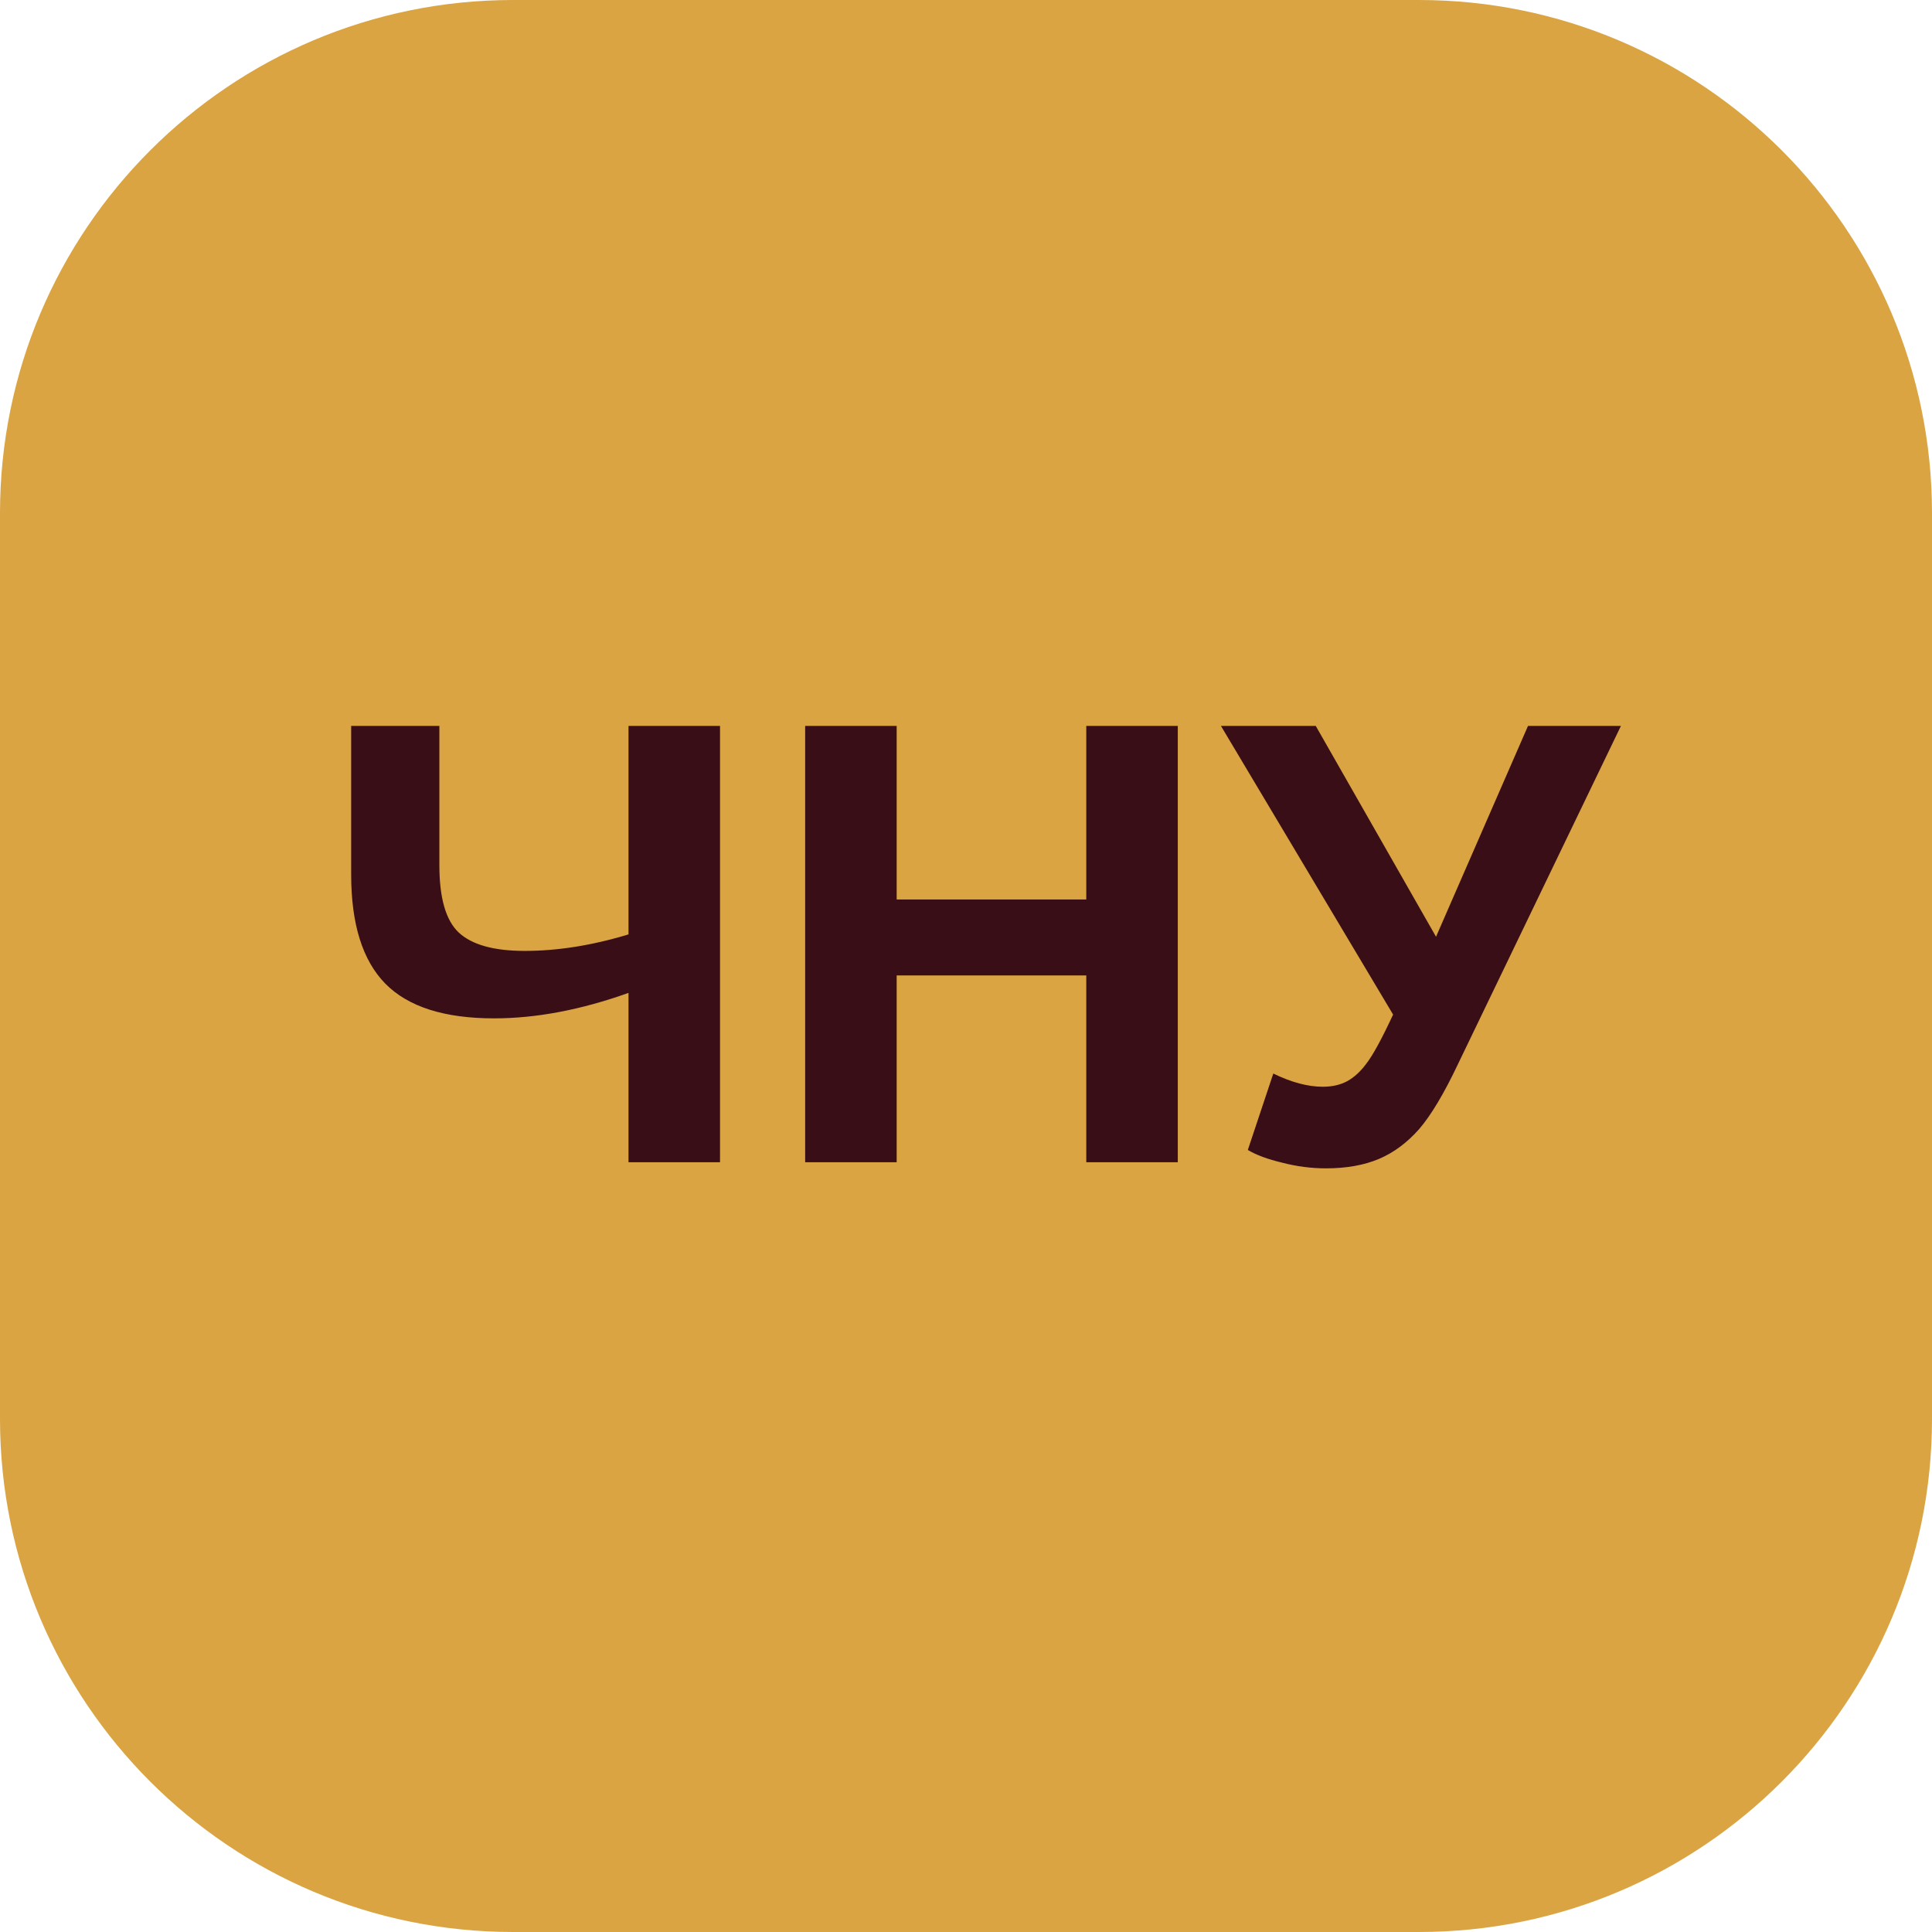
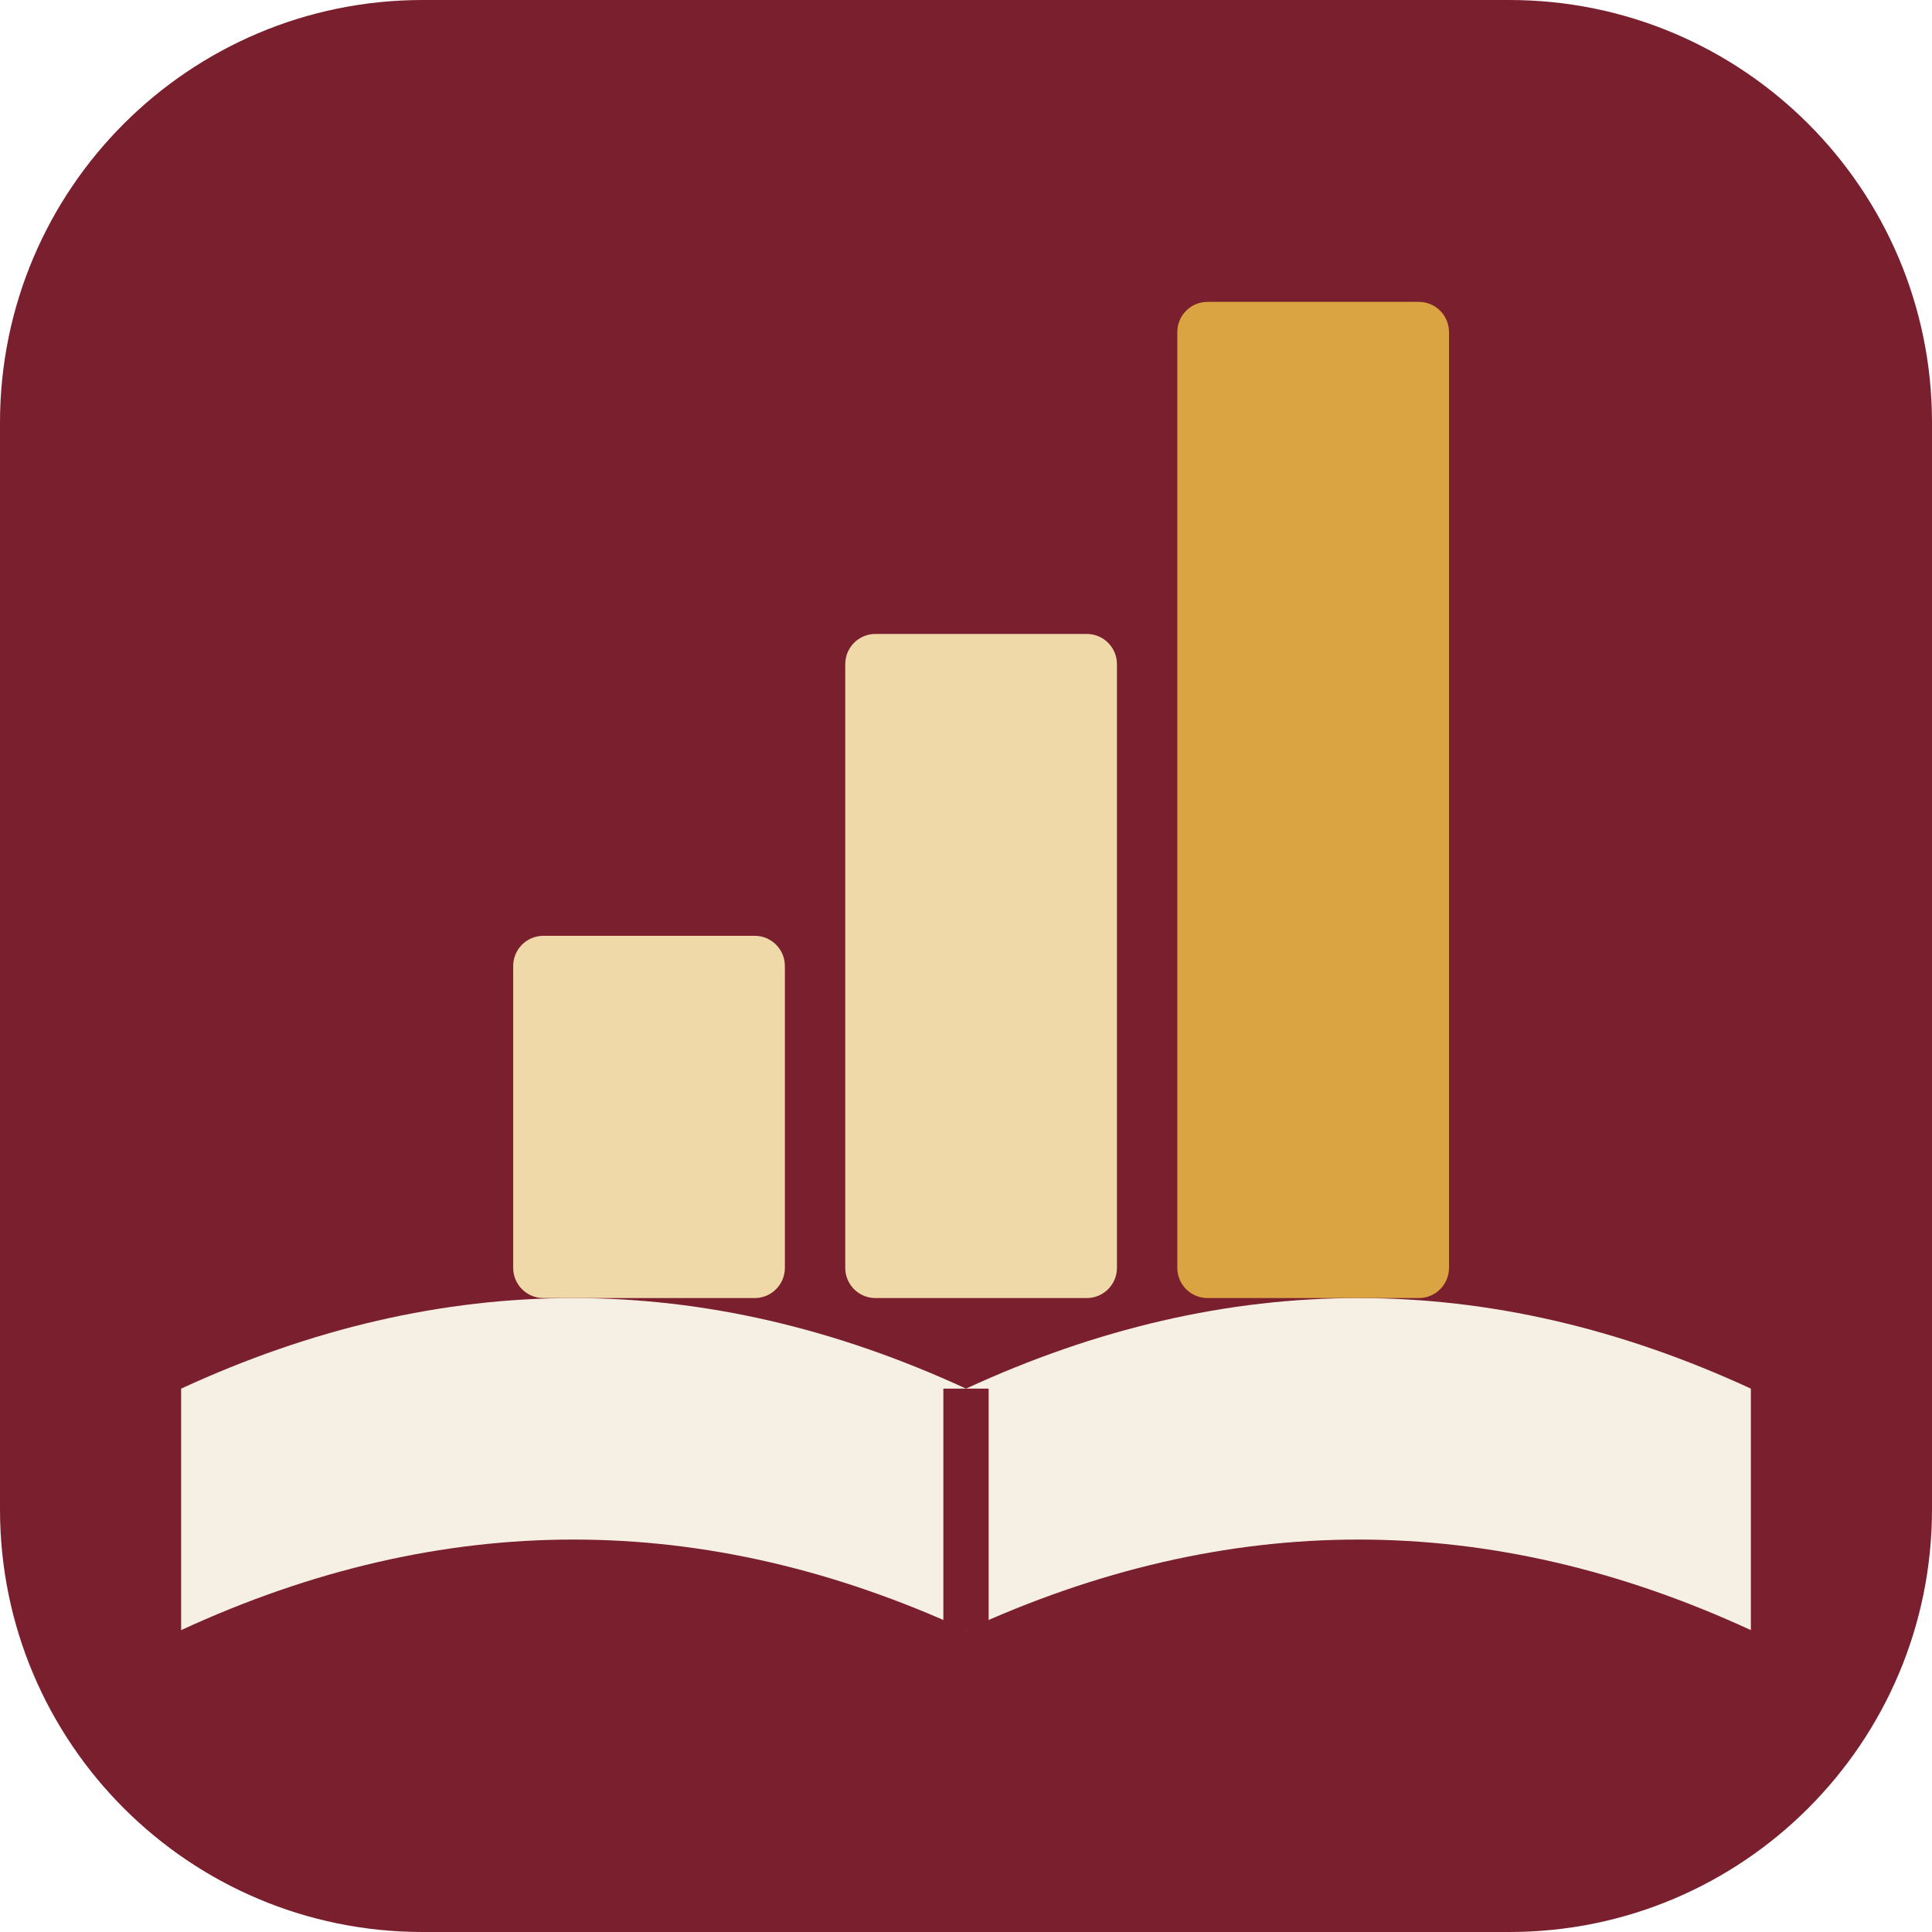
- <svg xmlns="http://www.w3.org/2000/svg" viewBox="0 0 64 64" role="img" aria-label="ЧНУ">
-   <rect width="64" height="64" rx="17" fill="#d9a441" />
-   <text x="32" y="38.5" text-anchor="middle" font-family="Manrope, Segoe UI, Arial, sans-serif" font-size="21" font-weight="800" fill="#3a0e16">ЧНУ</text>
+ <svg xmlns="http://www.w3.org/2000/svg" viewBox="0 0 64 64" role="img" aria-label="Книга-сходи">
+   <rect width="64" height="64" rx="14" fill="#7a1f2e" />
+   <path d="M6 46q13-6 26 0q13-6 26 0v8q-13-6-26 0q-13-6-26 0z" fill="#f6efe4" />
+   <path d="M32 46v8" stroke="#7a1f2e" stroke-width="1.5" />
+   <rect x="17" y="31" width="9" height="12" rx="1" fill="#f0d9a8" />
+   <rect x="28" y="21" width="9" height="22" rx="1" fill="#f0d9a8" />
+   <rect x="39" y="10" width="9" height="33" rx="1" fill="#d9a441" />
</svg>
